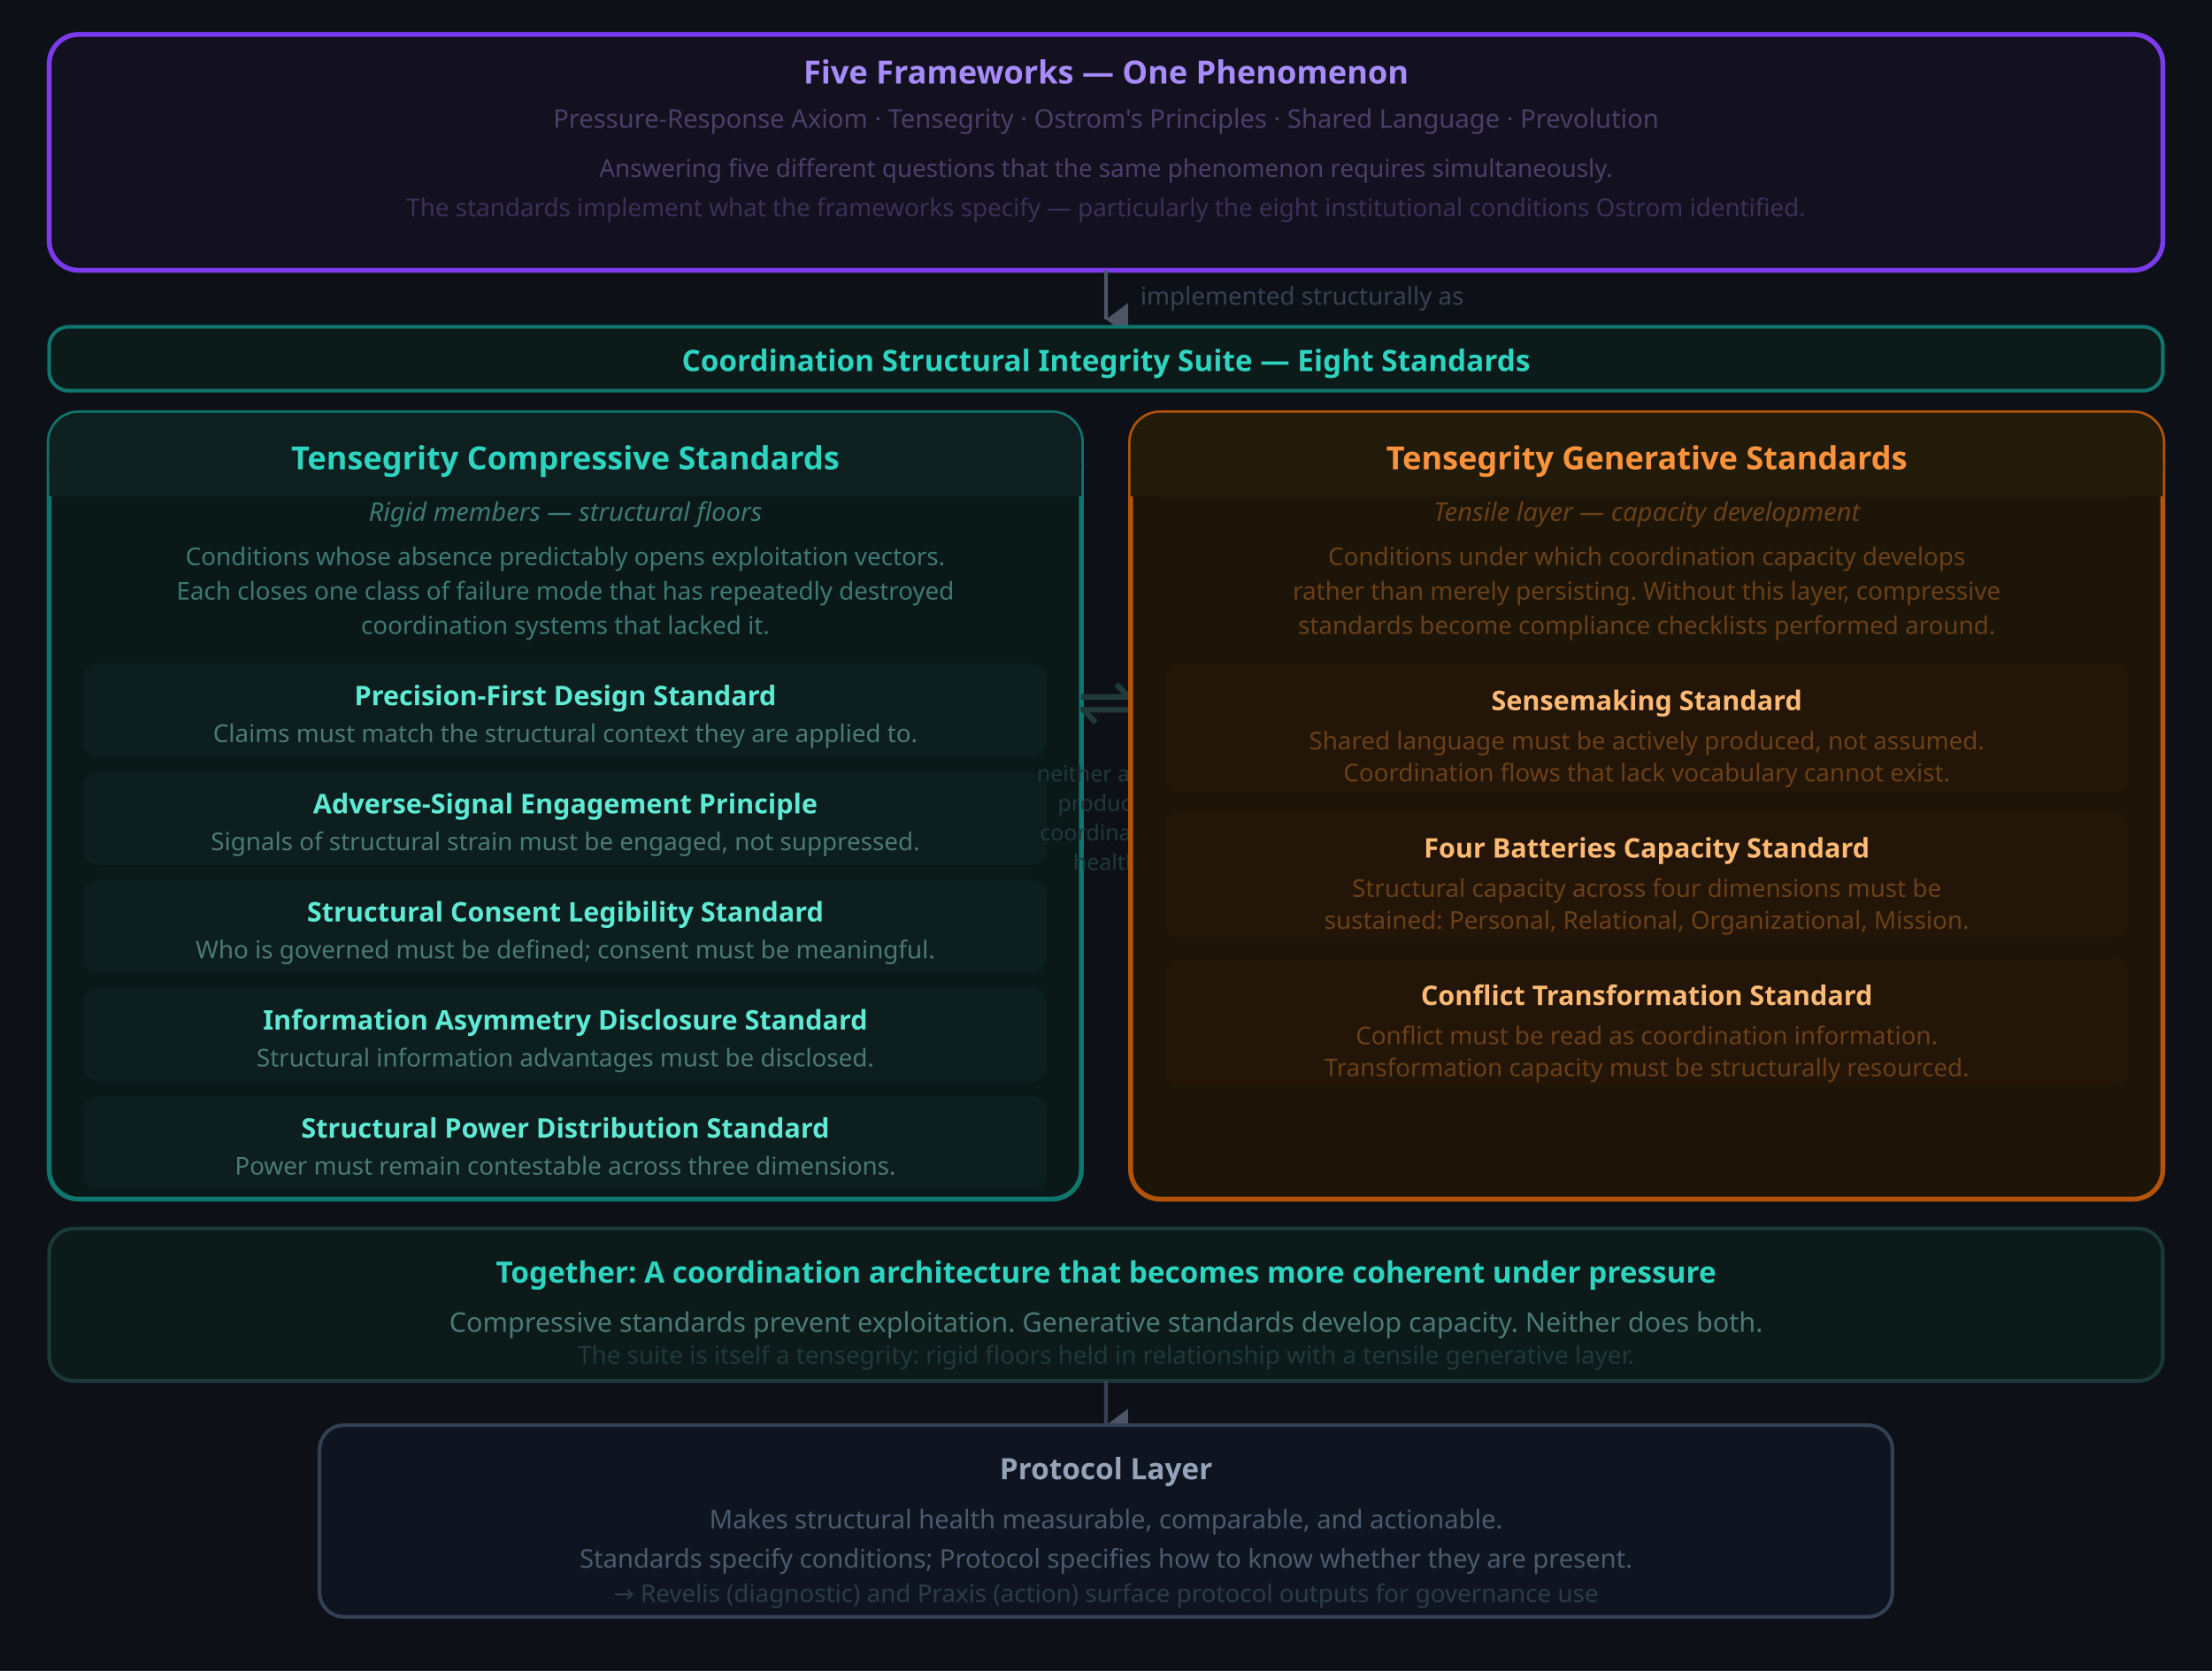
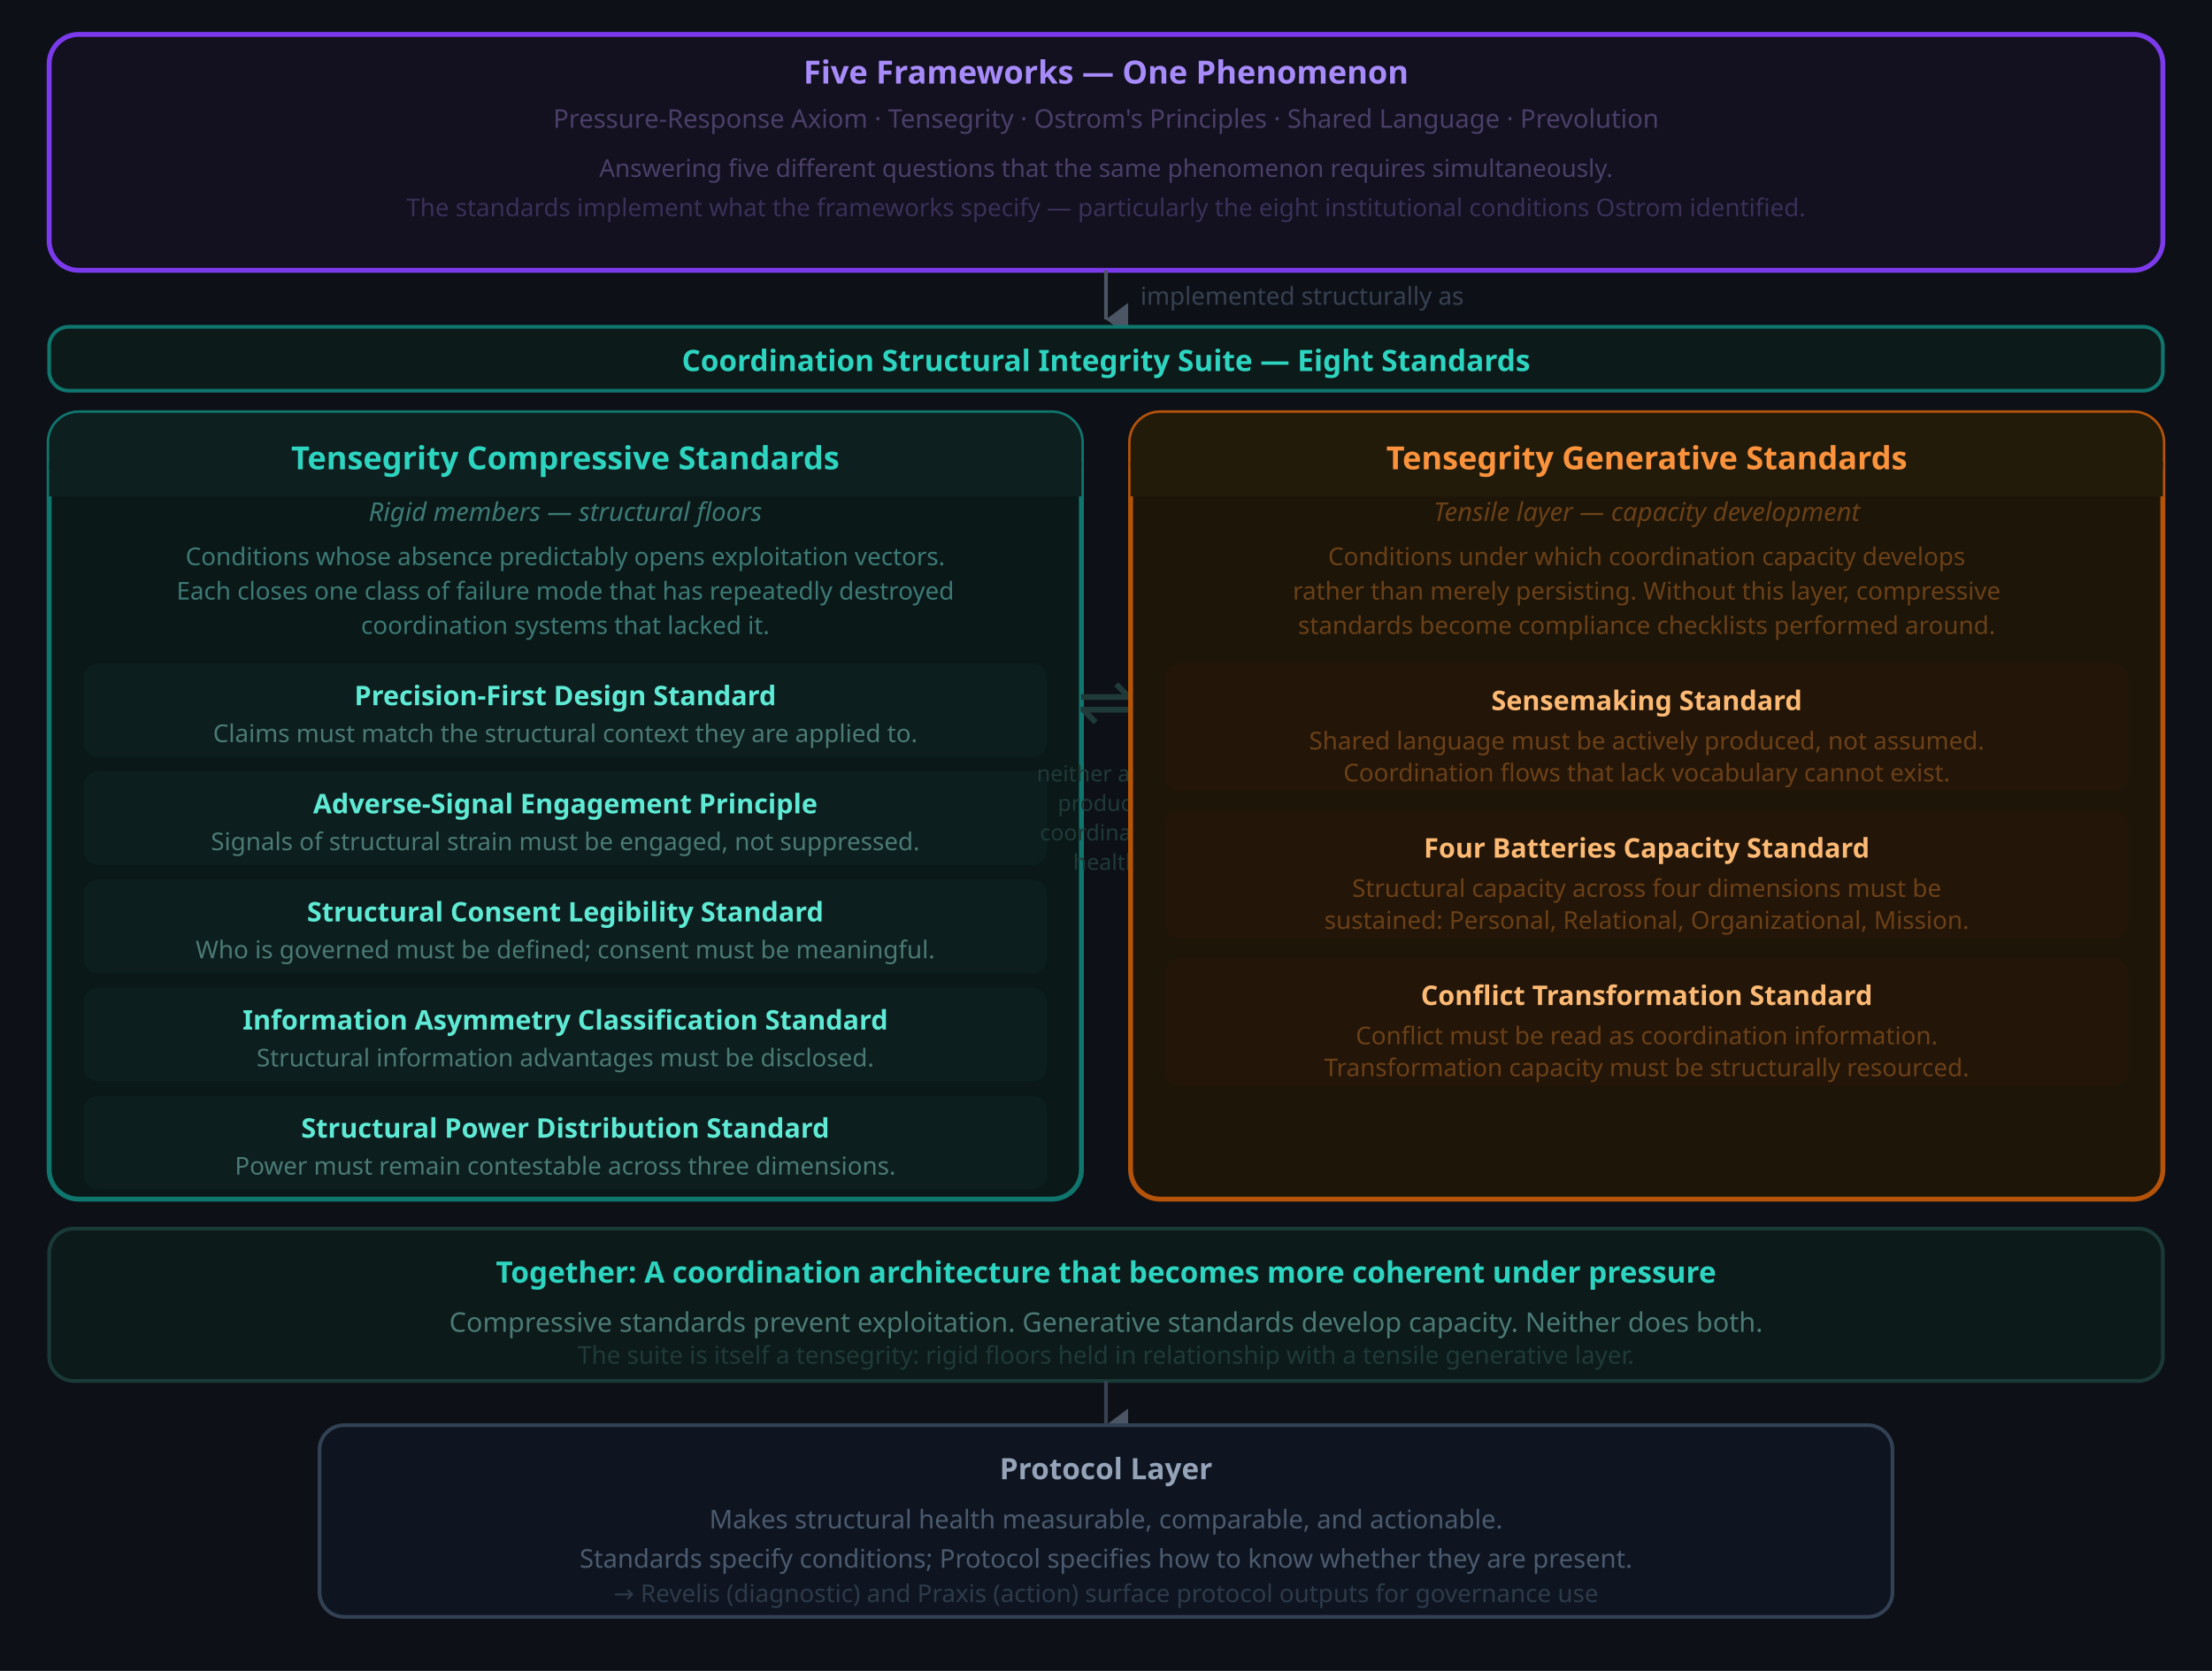
<svg xmlns="http://www.w3.org/2000/svg" width="900" height="680">
  <defs>
    <marker id="arw-v" markerWidth="9" markerHeight="6" refX="4.5" refY="6" orient="auto">
      <polygon points="0 0, 9 0, 4.5 6" fill="#4b5563" />
    </marker>
    <marker id="arw-teal" markerWidth="9" markerHeight="6" refX="4.5" refY="6" orient="auto">
      <polygon points="0 0, 9 0, 4.5 6" fill="#0f766e" />
    </marker>
  </defs>
  <rect width="900" height="680" fill="#0d1117" />
  <rect x="20" y="14" width="860" height="96" rx="12" fill="#13101f" stroke="#7c3aed" stroke-width="2" />
  <text x="450" y="34" fill="#a78bfa" font-size="13" font-weight="bold" font-family="system-ui,sans-serif" text-anchor="middle">Five Frameworks — One Phenomenon</text>
  <text x="450" y="52" fill="#4a3f68" font-size="10.5" font-family="system-ui,sans-serif" text-anchor="middle">Pressure-Response Axiom  ·  Tensegrity  ·  Ostrom's Principles  ·  Shared Language  ·  Prevolution</text>
  <text x="450" y="72" fill="#4a3f68" font-size="10" font-family="system-ui,sans-serif" text-anchor="middle">Answering five different questions that the same phenomenon requires simultaneously.</text>
  <text x="450" y="88" fill="#3a3058" font-size="10" font-family="system-ui,sans-serif" text-anchor="middle">The standards implement what the frameworks specify — particularly the eight institutional conditions Ostrom identified.</text>
  <line x1="450" y1="110" x2="450" y2="130" stroke="#4b5563" stroke-width="1.5" marker-end="url(#arw-v)" />
  <text x="464" y="124" fill="#374151" font-size="10" font-family="system-ui,sans-serif">implemented structurally as</text>
  <rect x="20" y="133" width="860" height="26" rx="8" fill="#0c1a1a" stroke="#0f766e" stroke-width="1.5" />
  <text x="450" y="151" fill="#2dd4bf" font-size="12" font-weight="bold" font-family="system-ui,sans-serif" text-anchor="middle">Coordination Structural Integrity Suite — Eight Standards</text>
  <rect x="20" y="168" width="420" height="320" rx="12" fill="#0a1818" stroke="#0f766e" stroke-width="2" />
  <rect x="20" y="168" width="420" height="34" rx="12" fill="#0d1f1f" />
  <rect x="20" y="188" width="420" height="14" fill="#0d1f1f" />
  <text x="230" y="191" fill="#2dd4bf" font-size="13" font-weight="bold" font-family="system-ui,sans-serif" text-anchor="middle">Tensegrity Compressive Standards</text>
  <text x="230" y="212" fill="#3d7a75" font-size="10.5" font-style="italic" font-family="system-ui,sans-serif" text-anchor="middle">Rigid members — structural floors</text>
  <text x="230" y="230" fill="#3d7a75" font-size="10" font-family="system-ui,sans-serif" text-anchor="middle">Conditions whose absence predictably opens exploitation vectors.</text>
  <text x="230" y="244" fill="#3d7a75" font-size="10" font-family="system-ui,sans-serif" text-anchor="middle">Each closes one class of failure mode that has repeatedly destroyed</text>
  <text x="230" y="258" fill="#3d7a75" font-size="10" font-family="system-ui,sans-serif" text-anchor="middle">coordination systems that lacked it.</text>
  <rect x="34" y="270" width="392" height="38" rx="6" fill="#0c1e1e" />
  <text x="230" y="287" fill="#5eead4" font-size="11" font-weight="bold" font-family="system-ui,sans-serif" text-anchor="middle">Precision-First Design Standard</text>
  <text x="230" y="302" fill="#4b7a75" font-size="10" font-family="system-ui,sans-serif" text-anchor="middle">Claims must match the structural context they are applied to.</text>
  <rect x="34" y="314" width="392" height="38" rx="6" fill="#0c1e1e" />
  <text x="230" y="331" fill="#5eead4" font-size="11" font-weight="bold" font-family="system-ui,sans-serif" text-anchor="middle">Adverse-Signal Engagement Principle</text>
  <text x="230" y="346" fill="#4b7a75" font-size="10" font-family="system-ui,sans-serif" text-anchor="middle">Signals of structural strain must be engaged, not suppressed.</text>
  <rect x="34" y="358" width="392" height="38" rx="6" fill="#0c1e1e" />
  <text x="230" y="375" fill="#5eead4" font-size="11" font-weight="bold" font-family="system-ui,sans-serif" text-anchor="middle">Structural Consent Legibility Standard</text>
  <text x="230" y="390" fill="#4b7a75" font-size="10" font-family="system-ui,sans-serif" text-anchor="middle">Who is governed must be defined; consent must be meaningful.</text>
  <rect x="34" y="402" width="392" height="38" rx="6" fill="#0c1e1e" />
-   <text x="230" y="419" fill="#5eead4" font-size="11" font-weight="bold" font-family="system-ui,sans-serif" text-anchor="middle">Information Asymmetry Disclosure Standard</text>
+   <text x="230" y="419" fill="#5eead4" font-size="11" font-weight="bold" font-family="system-ui,sans-serif" text-anchor="middle">Information Asymmetry Classification Standard</text>
  <text x="230" y="434" fill="#4b7a75" font-size="10" font-family="system-ui,sans-serif" text-anchor="middle">Structural information advantages must be disclosed.</text>
  <rect x="34" y="446" width="392" height="38" rx="6" fill="#0c1e1e" />
  <text x="230" y="463" fill="#5eead4" font-size="11" font-weight="bold" font-family="system-ui,sans-serif" text-anchor="middle">Structural Power Distribution Standard</text>
  <text x="230" y="478" fill="#4b7a75" font-size="10" font-family="system-ui,sans-serif" text-anchor="middle">Power must remain contestable across three dimensions.</text>
  <text x="450" y="295" fill="#1f3a38" font-size="28" font-family="system-ui,sans-serif" text-anchor="middle">⇌</text>
  <text x="450" y="318" fill="#1f3a38" font-size="9" font-family="system-ui,sans-serif" text-anchor="middle">neither alone</text>
  <text x="450" y="330" fill="#1f3a38" font-size="9" font-family="system-ui,sans-serif" text-anchor="middle">produces</text>
  <text x="450" y="342" fill="#1f3a38" font-size="9" font-family="system-ui,sans-serif" text-anchor="middle">coordination</text>
  <text x="450" y="354" fill="#1f3a38" font-size="9" font-family="system-ui,sans-serif" text-anchor="middle">health</text>
  <rect x="460" y="168" width="420" height="320" rx="12" fill="#1c1508" stroke="#b45309" stroke-width="2" />
  <rect x="460" y="168" width="420" height="34" rx="12" fill="#231b0a" />
  <rect x="460" y="188" width="420" height="14" fill="#231b0a" />
  <text x="670" y="191" fill="#fb923c" font-size="13" font-weight="bold" font-family="system-ui,sans-serif" text-anchor="middle">Tensegrity Generative Standards</text>
  <text x="670" y="212" fill="#6b4017" font-size="10.5" font-style="italic" font-family="system-ui,sans-serif" text-anchor="middle">Tensile layer — capacity development</text>
  <text x="670" y="230" fill="#6b4017" font-size="10" font-family="system-ui,sans-serif" text-anchor="middle">Conditions under which coordination capacity develops</text>
  <text x="670" y="244" fill="#6b4017" font-size="10" font-family="system-ui,sans-serif" text-anchor="middle">rather than merely persisting. Without this layer, compressive</text>
  <text x="670" y="258" fill="#6b4017" font-size="10" font-family="system-ui,sans-serif" text-anchor="middle">standards become compliance checklists performed around.</text>
  <rect x="474" y="270" width="392" height="52" rx="6" fill="#231508" />
  <text x="670" y="289" fill="#fdba74" font-size="11" font-weight="bold" font-family="system-ui,sans-serif" text-anchor="middle">Sensemaking Standard</text>
  <text x="670" y="305" fill="#6b4017" font-size="10" font-family="system-ui,sans-serif" text-anchor="middle">Shared language must be actively produced, not assumed.</text>
  <text x="670" y="318" fill="#6b4017" font-size="10" font-family="system-ui,sans-serif" text-anchor="middle">Coordination flows that lack vocabulary cannot exist.</text>
  <rect x="474" y="330" width="392" height="52" rx="6" fill="#231508" />
  <text x="670" y="349" fill="#fdba74" font-size="11" font-weight="bold" font-family="system-ui,sans-serif" text-anchor="middle">Four Batteries Capacity Standard</text>
  <text x="670" y="365" fill="#6b4017" font-size="10" font-family="system-ui,sans-serif" text-anchor="middle">Structural capacity across four dimensions must be</text>
  <text x="670" y="378" fill="#6b4017" font-size="10" font-family="system-ui,sans-serif" text-anchor="middle">sustained: Personal, Relational, Organizational, Mission.</text>
  <rect x="474" y="390" width="392" height="52" rx="6" fill="#231508" />
  <text x="670" y="409" fill="#fdba74" font-size="11" font-weight="bold" font-family="system-ui,sans-serif" text-anchor="middle">Conflict Transformation Standard</text>
  <text x="670" y="425" fill="#6b4017" font-size="10" font-family="system-ui,sans-serif" text-anchor="middle">Conflict must be read as coordination information.</text>
  <text x="670" y="438" fill="#6b4017" font-size="10" font-family="system-ui,sans-serif" text-anchor="middle">Transformation capacity must be structurally resourced.</text>
  <rect x="20" y="500" width="860" height="62" rx="10" fill="#0c1a1a" stroke="#1a3a38" stroke-width="1.5" />
  <text x="450" y="522" fill="#2dd4bf" font-size="12" font-weight="bold" font-family="system-ui,sans-serif" text-anchor="middle">Together: A coordination architecture that becomes more coherent under pressure</text>
  <text x="450" y="542" fill="#4b7a75" font-size="11" font-family="system-ui,sans-serif" text-anchor="middle">Compressive standards prevent exploitation. Generative standards develop capacity. Neither does both.</text>
  <text x="450" y="555" fill="#1f3a38" font-size="10" font-family="system-ui,sans-serif" text-anchor="middle">The suite is itself a tensegrity: rigid floors held in relationship with a tensile generative layer.</text>
  <line x1="450" y1="562" x2="450" y2="580" stroke="#374151" stroke-width="1.5" marker-end="url(#arw-v)" />
  <rect x="130" y="580" width="640" height="78" rx="10" fill="#0e1520" stroke="#334155" stroke-width="1.5" />
  <text x="450" y="602" fill="#94a3b8" font-size="12" font-weight="bold" font-family="system-ui,sans-serif" text-anchor="middle">Protocol Layer</text>
  <text x="450" y="622" fill="#4b5a6e" font-size="10.5" font-family="system-ui,sans-serif" text-anchor="middle">Makes structural health measurable, comparable, and actionable.</text>
  <text x="450" y="638" fill="#4b5a6e" font-size="10.5" font-family="system-ui,sans-serif" text-anchor="middle">Standards specify conditions; Protocol specifies how to know whether they are present.</text>
  <text x="450" y="652" fill="#2d3a4a" font-size="10" font-family="system-ui,sans-serif" text-anchor="middle">→ Revelis (diagnostic) and Praxis (action) surface protocol outputs for governance use</text>
</svg>
